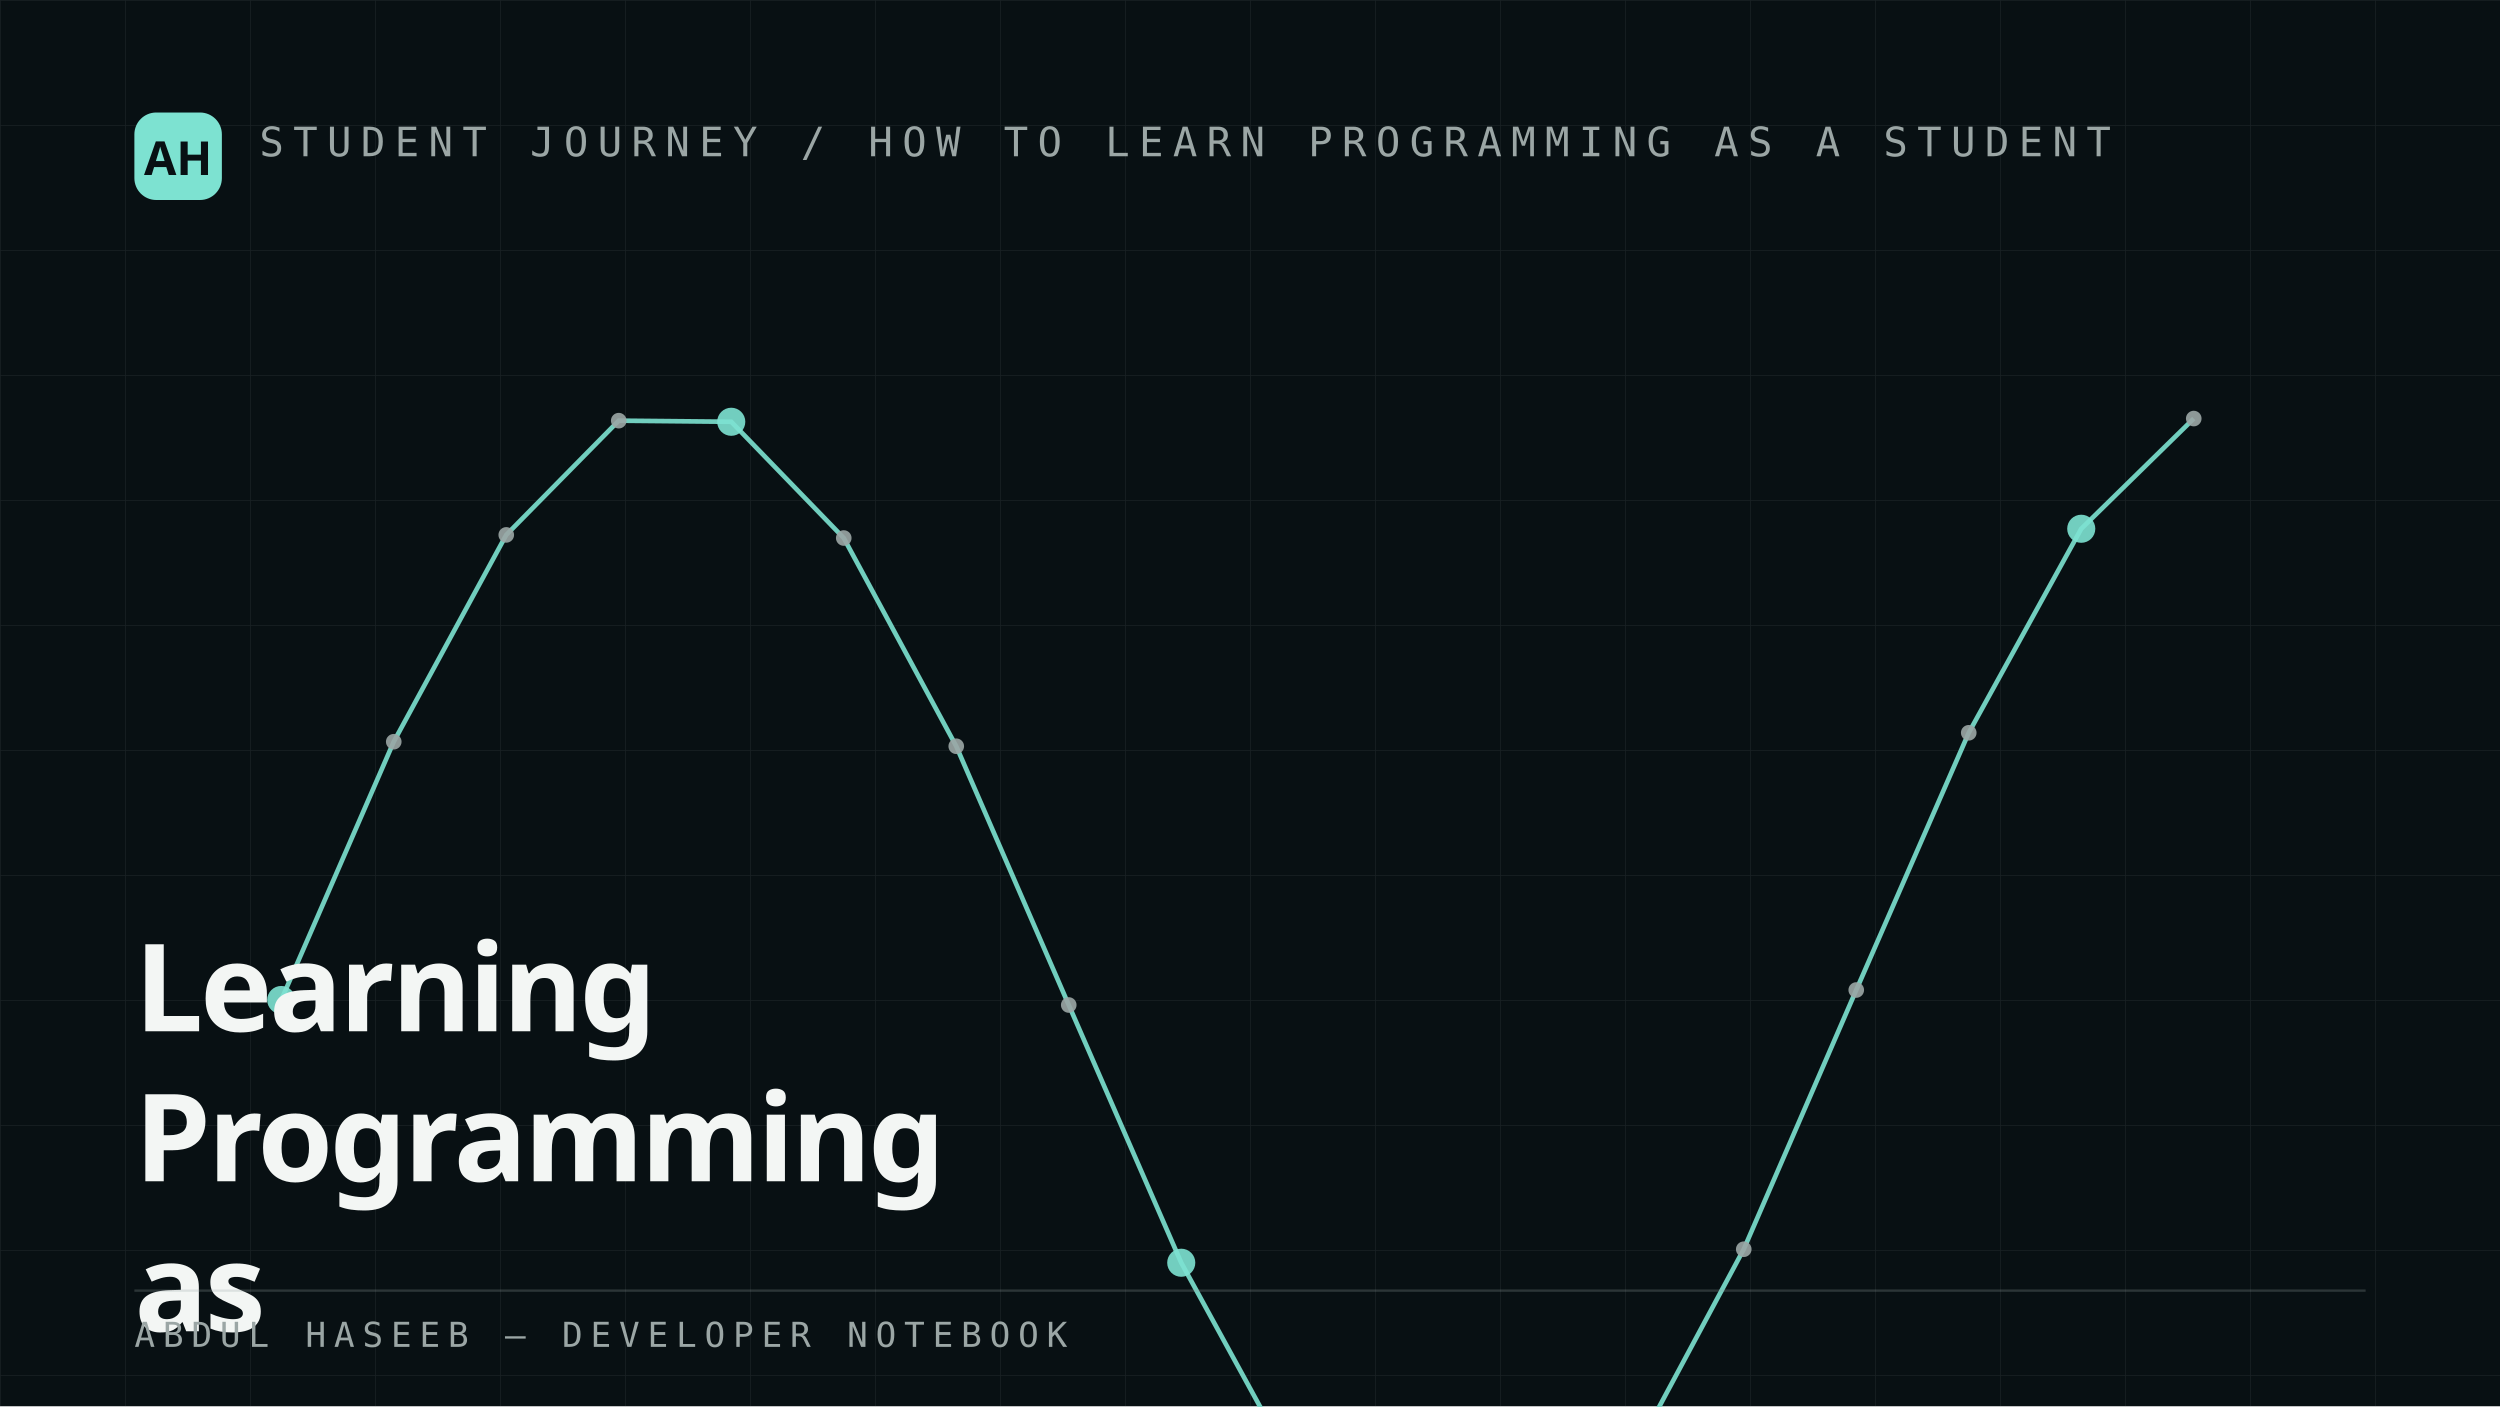
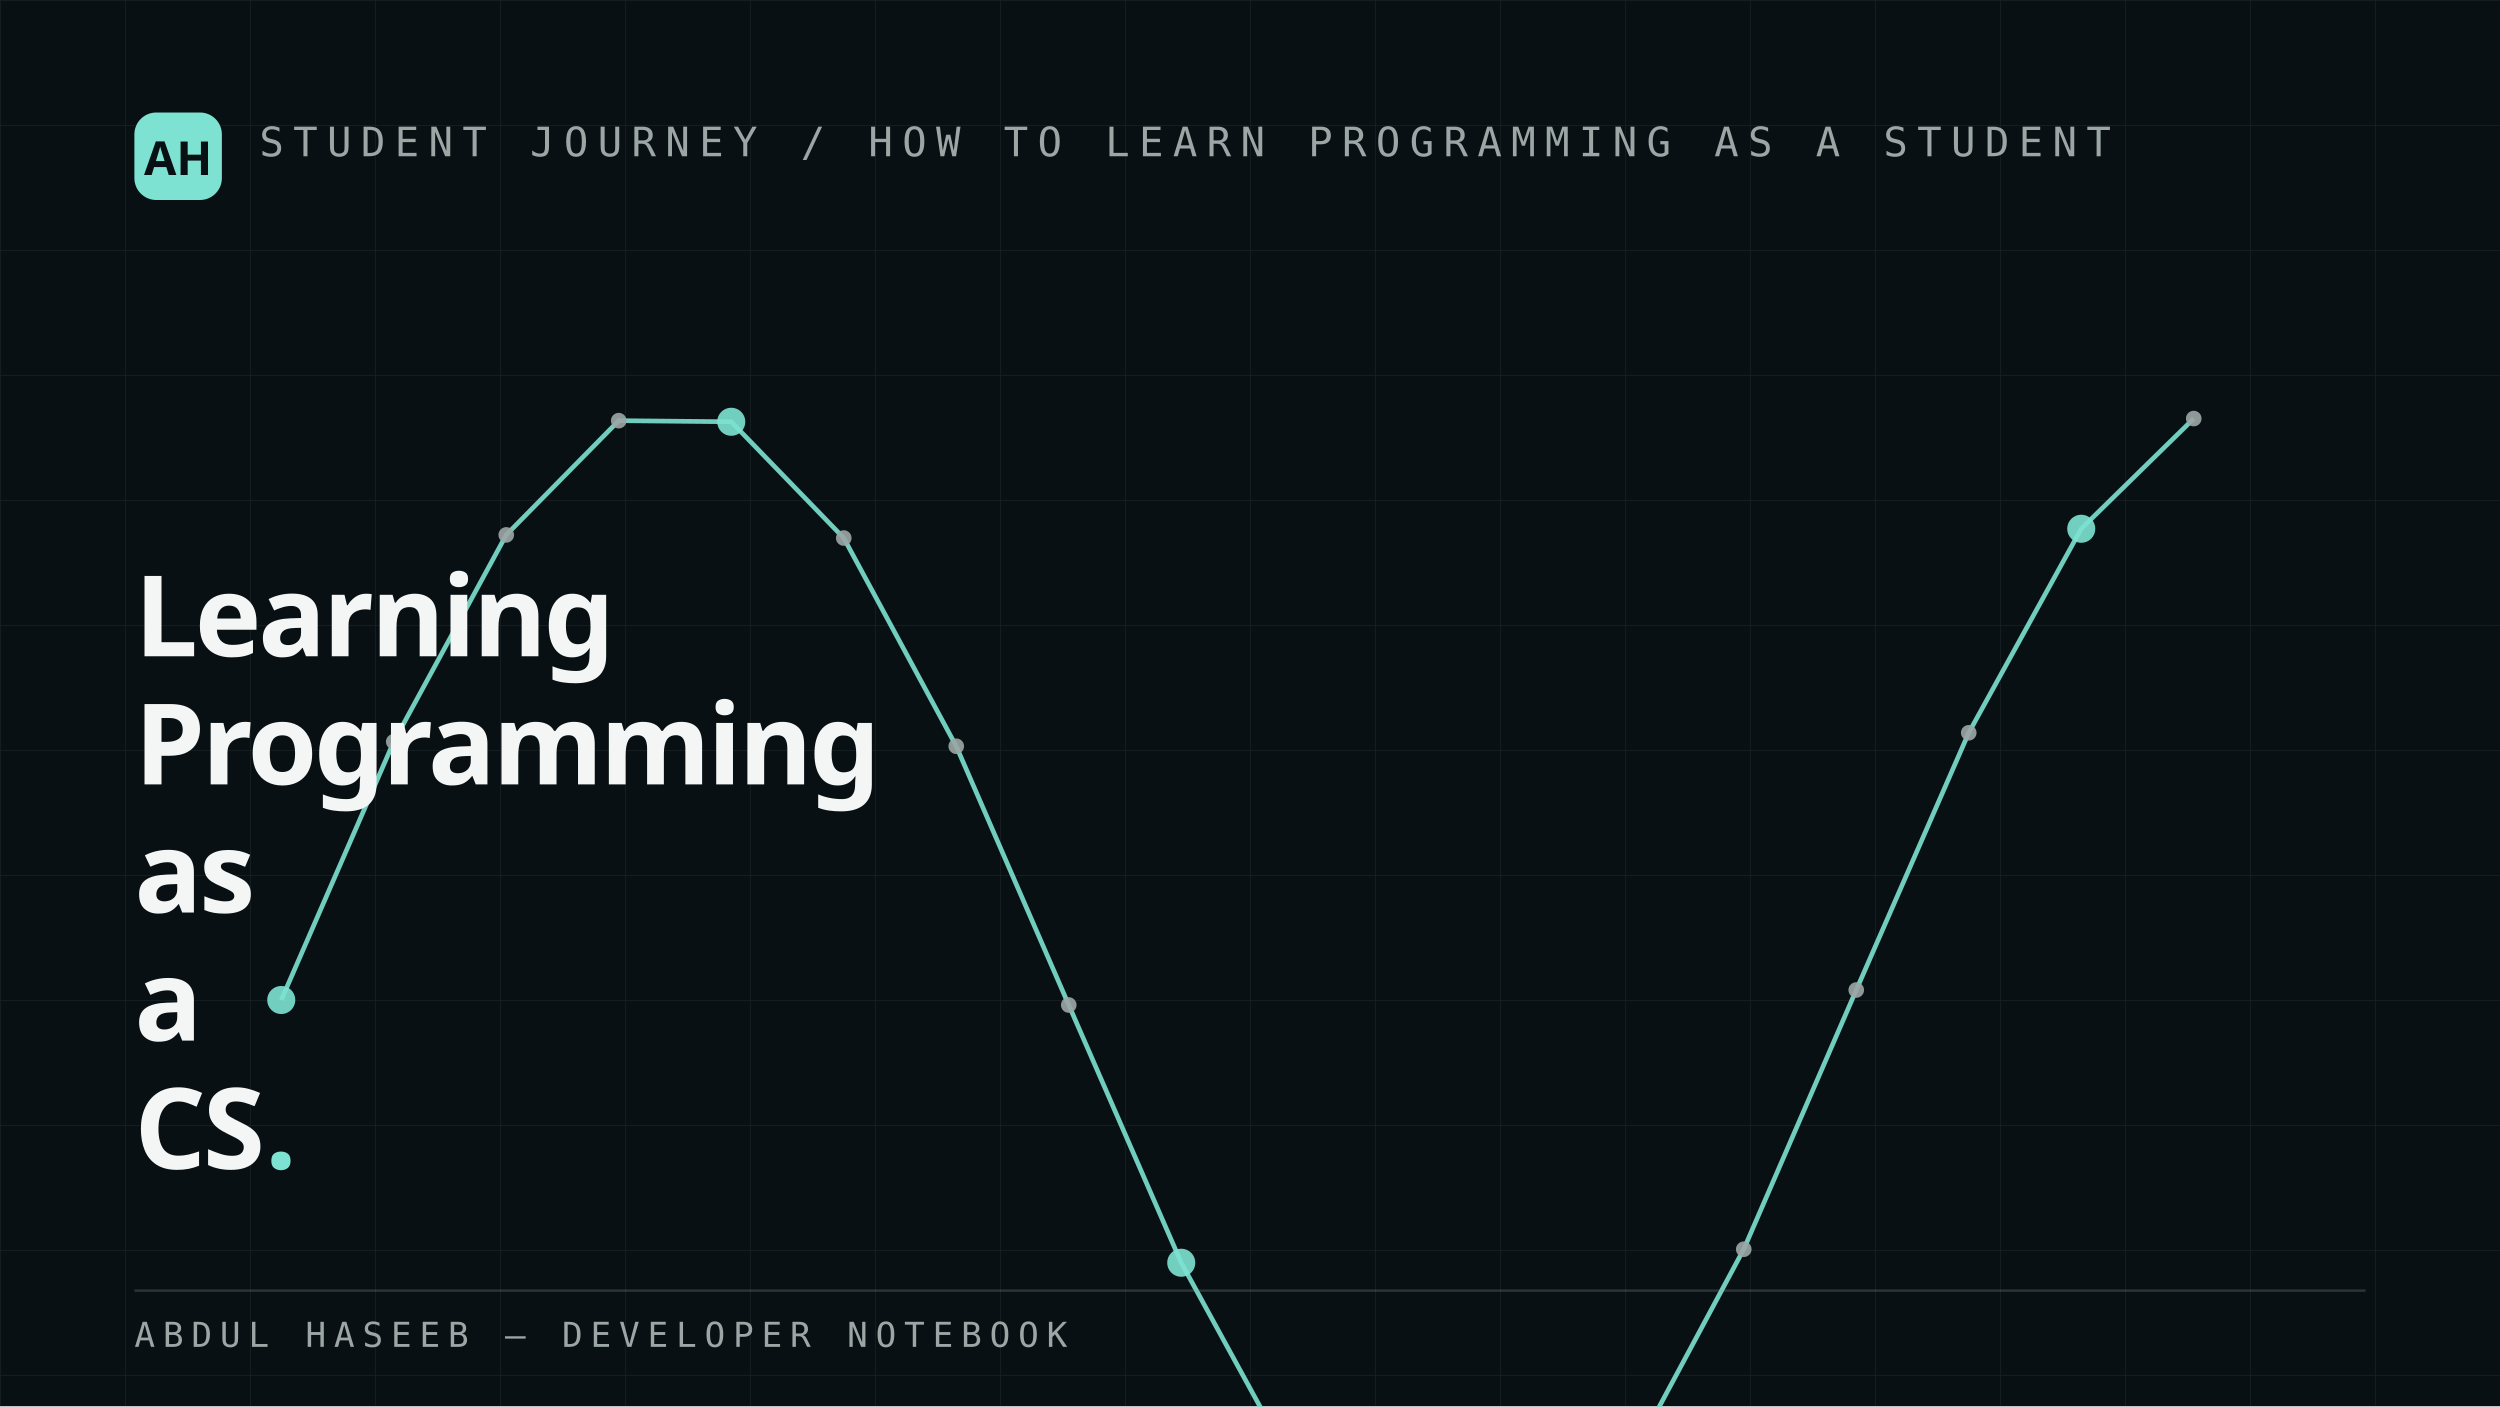
<svg xmlns="http://www.w3.org/2000/svg" width="1600" height="900" viewBox="0 0 1600 900">
  <defs>
    <pattern id="g" width="80" height="80" patternUnits="userSpaceOnUse">
      <path d="M 80 0 L 0 0 0 80" fill="none" stroke="#9BA6A5" stroke-opacity="0.12" />
    </pattern>
  </defs>
  <rect width="1600" height="900" fill="#081013" />
  <rect width="1600" height="900" fill="url(#g)" />
  <path d="M 180 640 L 252 474.713 L 324 342.336 L 396 269.225 L 468 269.938 L 540 344.332 L 612 477.596 L 684 643.195 L 756 808.158 L 828 939.64 L 900 1011.461 L 972 1009.323 L 1044 933.651 L 1116 799.51 L 1188 633.611 L 1260 468.983 L 1332 338.406 L 1404 267.878" fill="none" stroke="#7DE2D1" stroke-width="3" stroke-opacity="0.9" />
  <circle cx="180" cy="640" r="9" fill="#7DE2D1" opacity="0.9" />
  <circle cx="252" cy="474.713" r="5" fill="#9BA6A5" opacity="0.9" />
  <circle cx="324" cy="342.336" r="5" fill="#9BA6A5" opacity="0.9" />
  <circle cx="396" cy="269.225" r="5" fill="#9BA6A5" opacity="0.9" />
  <circle cx="468" cy="269.938" r="9" fill="#7DE2D1" opacity="0.9" />
  <circle cx="540" cy="344.332" r="5" fill="#9BA6A5" opacity="0.9" />
  <circle cx="612" cy="477.596" r="5" fill="#9BA6A5" opacity="0.9" />
  <circle cx="684" cy="643.195" r="5" fill="#9BA6A5" opacity="0.9" />
  <circle cx="756" cy="808.158" r="9" fill="#7DE2D1" opacity="0.9" />
  <circle cx="828" cy="939.64" r="5" fill="#9BA6A5" opacity="0.9" />
  <circle cx="900" cy="1011.461" r="5" fill="#9BA6A5" opacity="0.9" />
  <circle cx="972" cy="1009.323" r="5" fill="#9BA6A5" opacity="0.9" />
  <circle cx="1044" cy="933.651" r="9" fill="#7DE2D1" opacity="0.9" />
  <circle cx="1116" cy="799.51" r="5" fill="#9BA6A5" opacity="0.9" />
  <circle cx="1188" cy="633.611" r="5" fill="#9BA6A5" opacity="0.9" />
  <circle cx="1260" cy="468.983" r="5" fill="#9BA6A5" opacity="0.9" />
  <circle cx="1332" cy="338.406" r="9" fill="#7DE2D1" opacity="0.9" />
  <circle cx="1404" cy="267.878" r="5" fill="#9BA6A5" opacity="0.9" />
  <g>
    <rect x="86" y="72" width="56" height="56" rx="14" fill="#7DE2D1" />
    <text x="114" y="112" text-anchor="middle" font-family="Space Grotesk, sans-serif" font-size="30" font-weight="700" fill="#081013">AH</text>
  </g>
  <text x="166" y="100" font-family="DM Mono, monospace" font-size="26" letter-spacing="6" fill="#9BA6A5" font-weight="300">STUDENT JOURNEY / HOW TO LEARN PROGRAMMING AS A STUDENT</text>
-   <text x="86" y="660" font-family="Space Grotesk, sans-serif" font-size="78" font-weight="700" fill="#F3F6F4" letter-spacing="-2">Learning</text>
-   <text x="86" y="756" font-family="Space Grotesk, sans-serif" font-size="78" font-weight="700" fill="#F3F6F4" letter-spacing="-2">Programming</text>
-   <text x="86" y="852" font-family="Space Grotesk, sans-serif" font-size="78" font-weight="700" fill="#F3F6F4" letter-spacing="-2">as</text>
-   <text x="86" y="948" font-family="Space Grotesk, sans-serif" font-size="78" font-weight="700" fill="#F3F6F4" letter-spacing="-2">a</text>
-   <text x="86" y="1044" font-family="Space Grotesk, sans-serif" font-size="78" font-weight="700" fill="#F3F6F4" letter-spacing="-2">CS<tspan fill="#7DE2D1">.</tspan>
+   <text x="86" y="420" font-family="Space Grotesk, sans-serif" font-size="72" font-weight="700" fill="#F3F6F4" letter-spacing="-2">Learning</text>
+   <text x="86" y="502" font-family="Space Grotesk, sans-serif" font-size="72" font-weight="700" fill="#F3F6F4" letter-spacing="-2">Programming</text>
+   <text x="86" y="584" font-family="Space Grotesk, sans-serif" font-size="72" font-weight="700" fill="#F3F6F4" letter-spacing="-2">as</text>
+   <text x="86" y="666" font-family="Space Grotesk, sans-serif" font-size="72" font-weight="700" fill="#F3F6F4" letter-spacing="-2">a</text>
+   <text x="86" y="748" font-family="Space Grotesk, sans-serif" font-size="72" font-weight="700" fill="#F3F6F4" letter-spacing="-2">CS<tspan fill="#7DE2D1">.</tspan>
  </text>
  <line x1="86" y1="826" x2="1514" y2="826" stroke="#9BA6A5" stroke-opacity="0.25" stroke-width="1.5" />
  <text x="86" y="862" font-family="DM Mono, monospace" font-size="22" letter-spacing="5" fill="#9BA6A5" font-weight="300">ABDUL HASEEB — DEVELOPER NOTEBOOK</text>
</svg>
